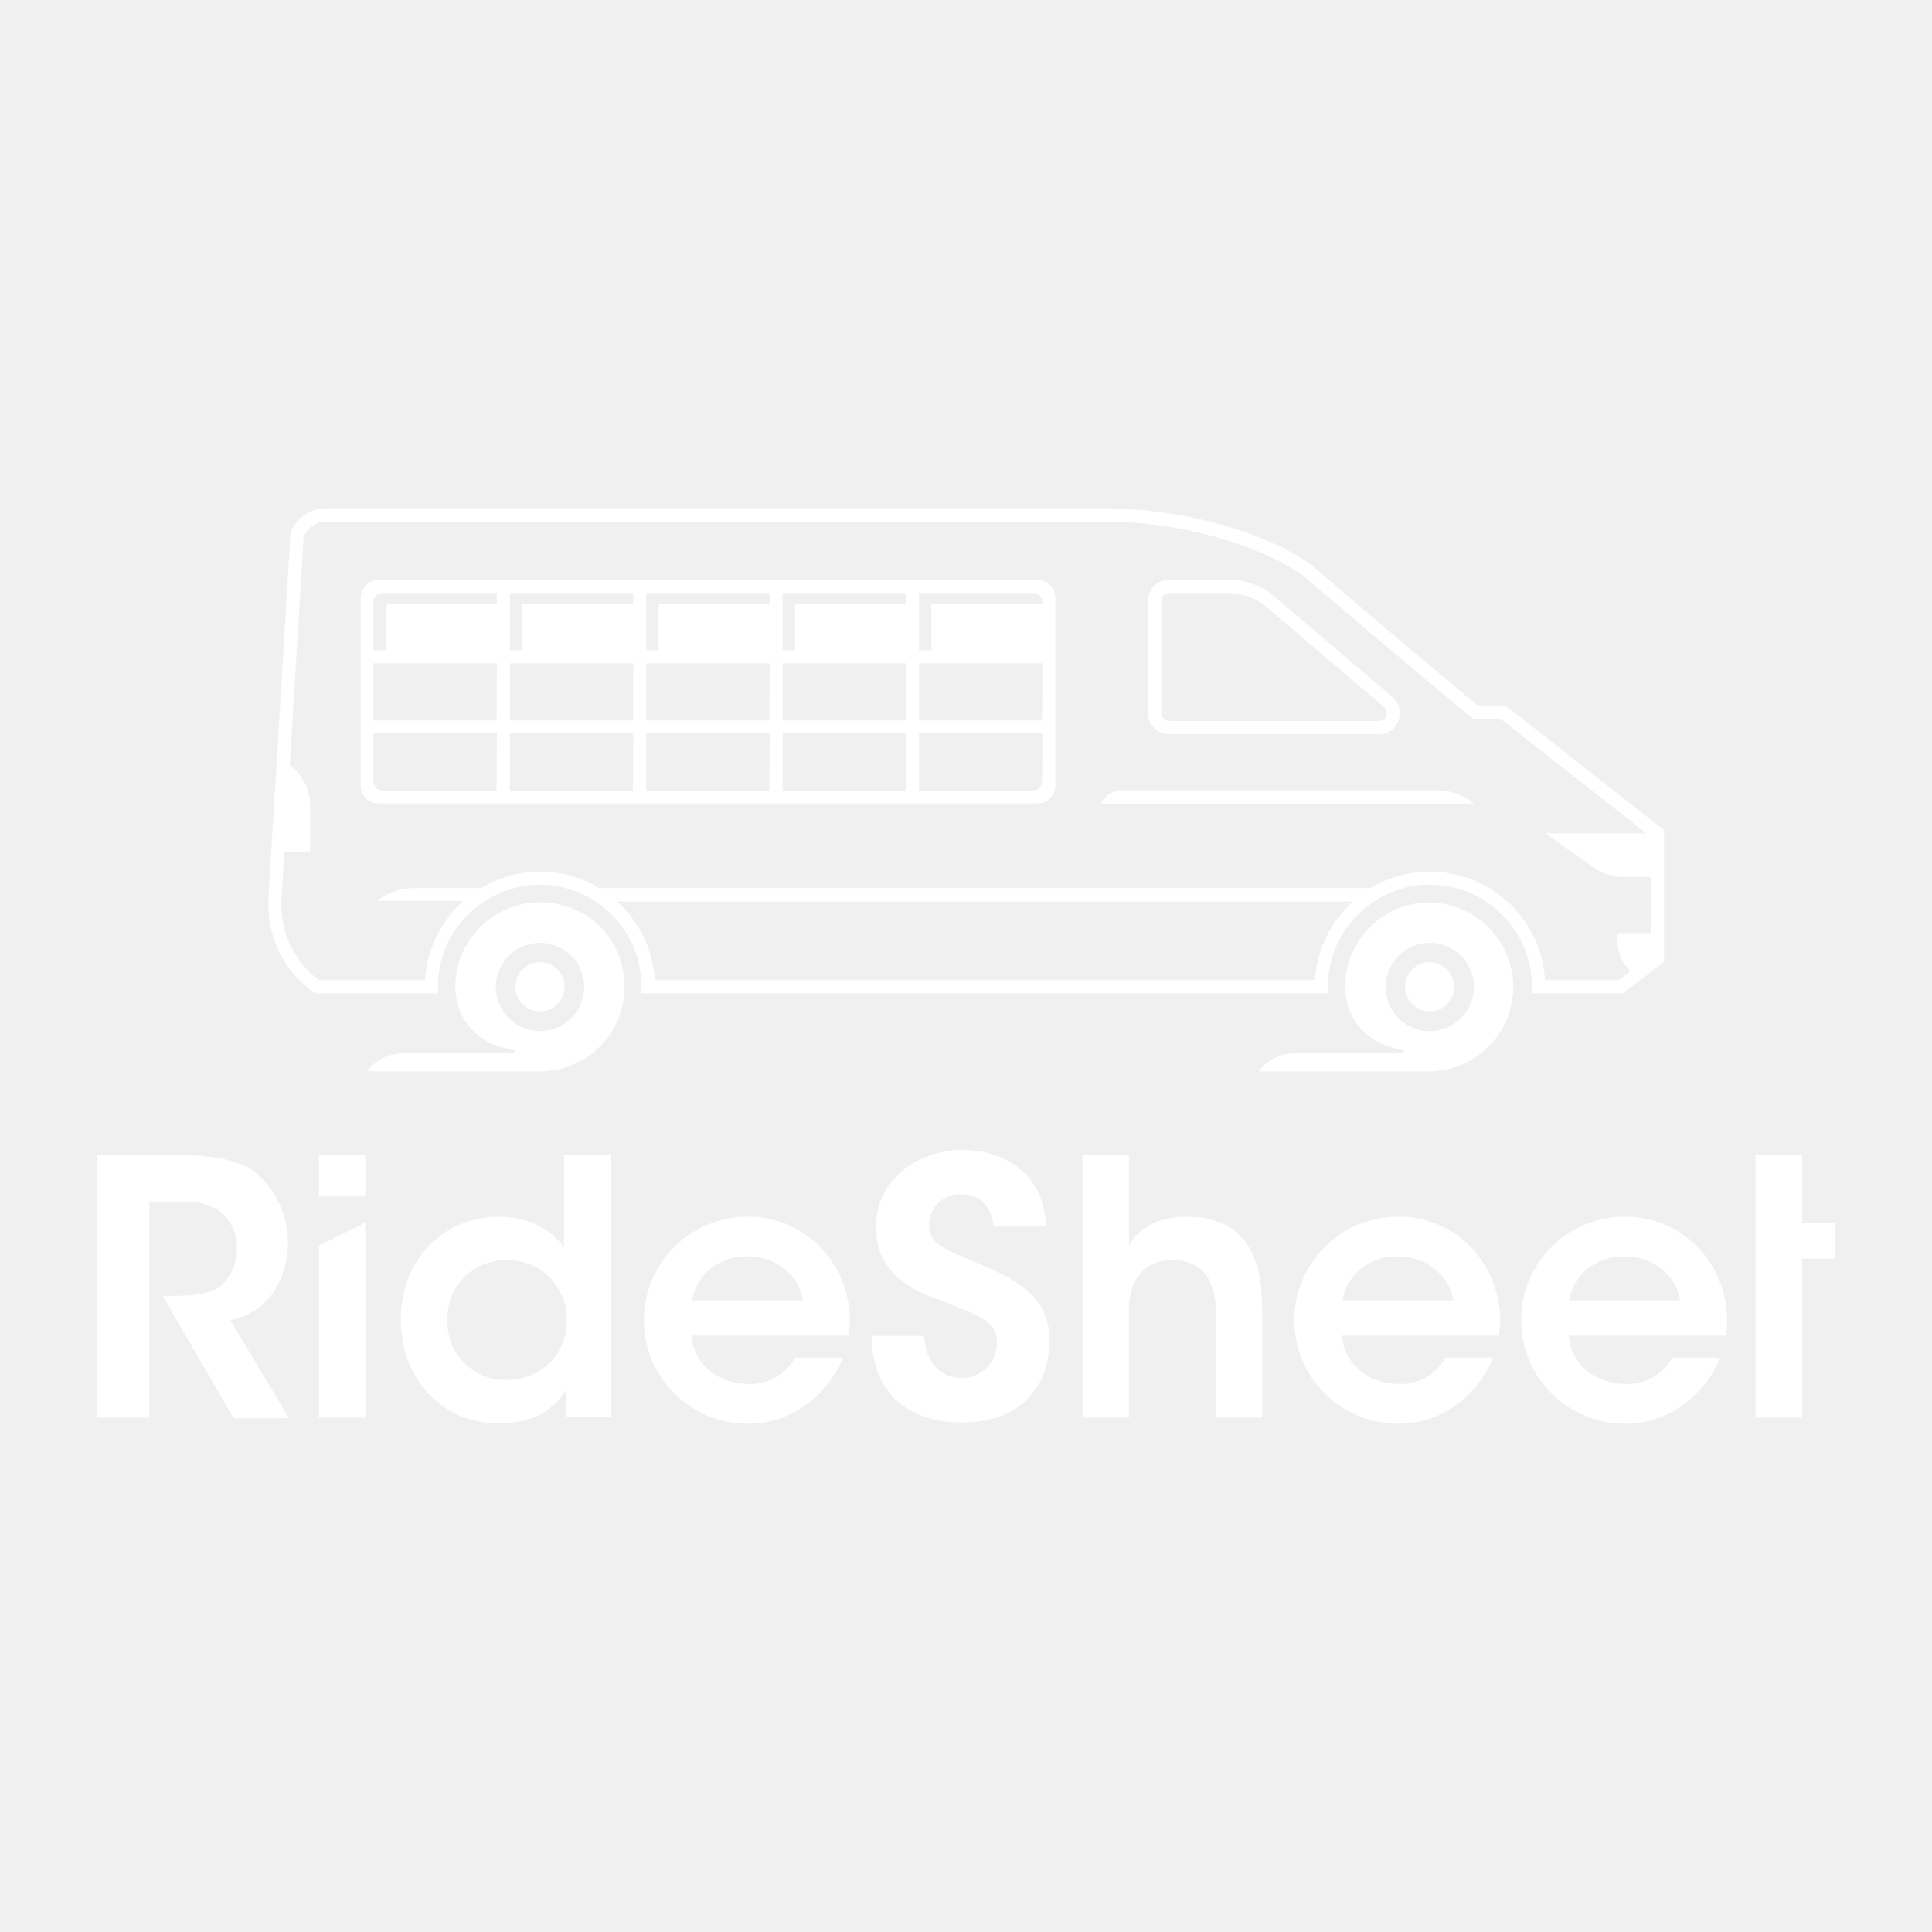
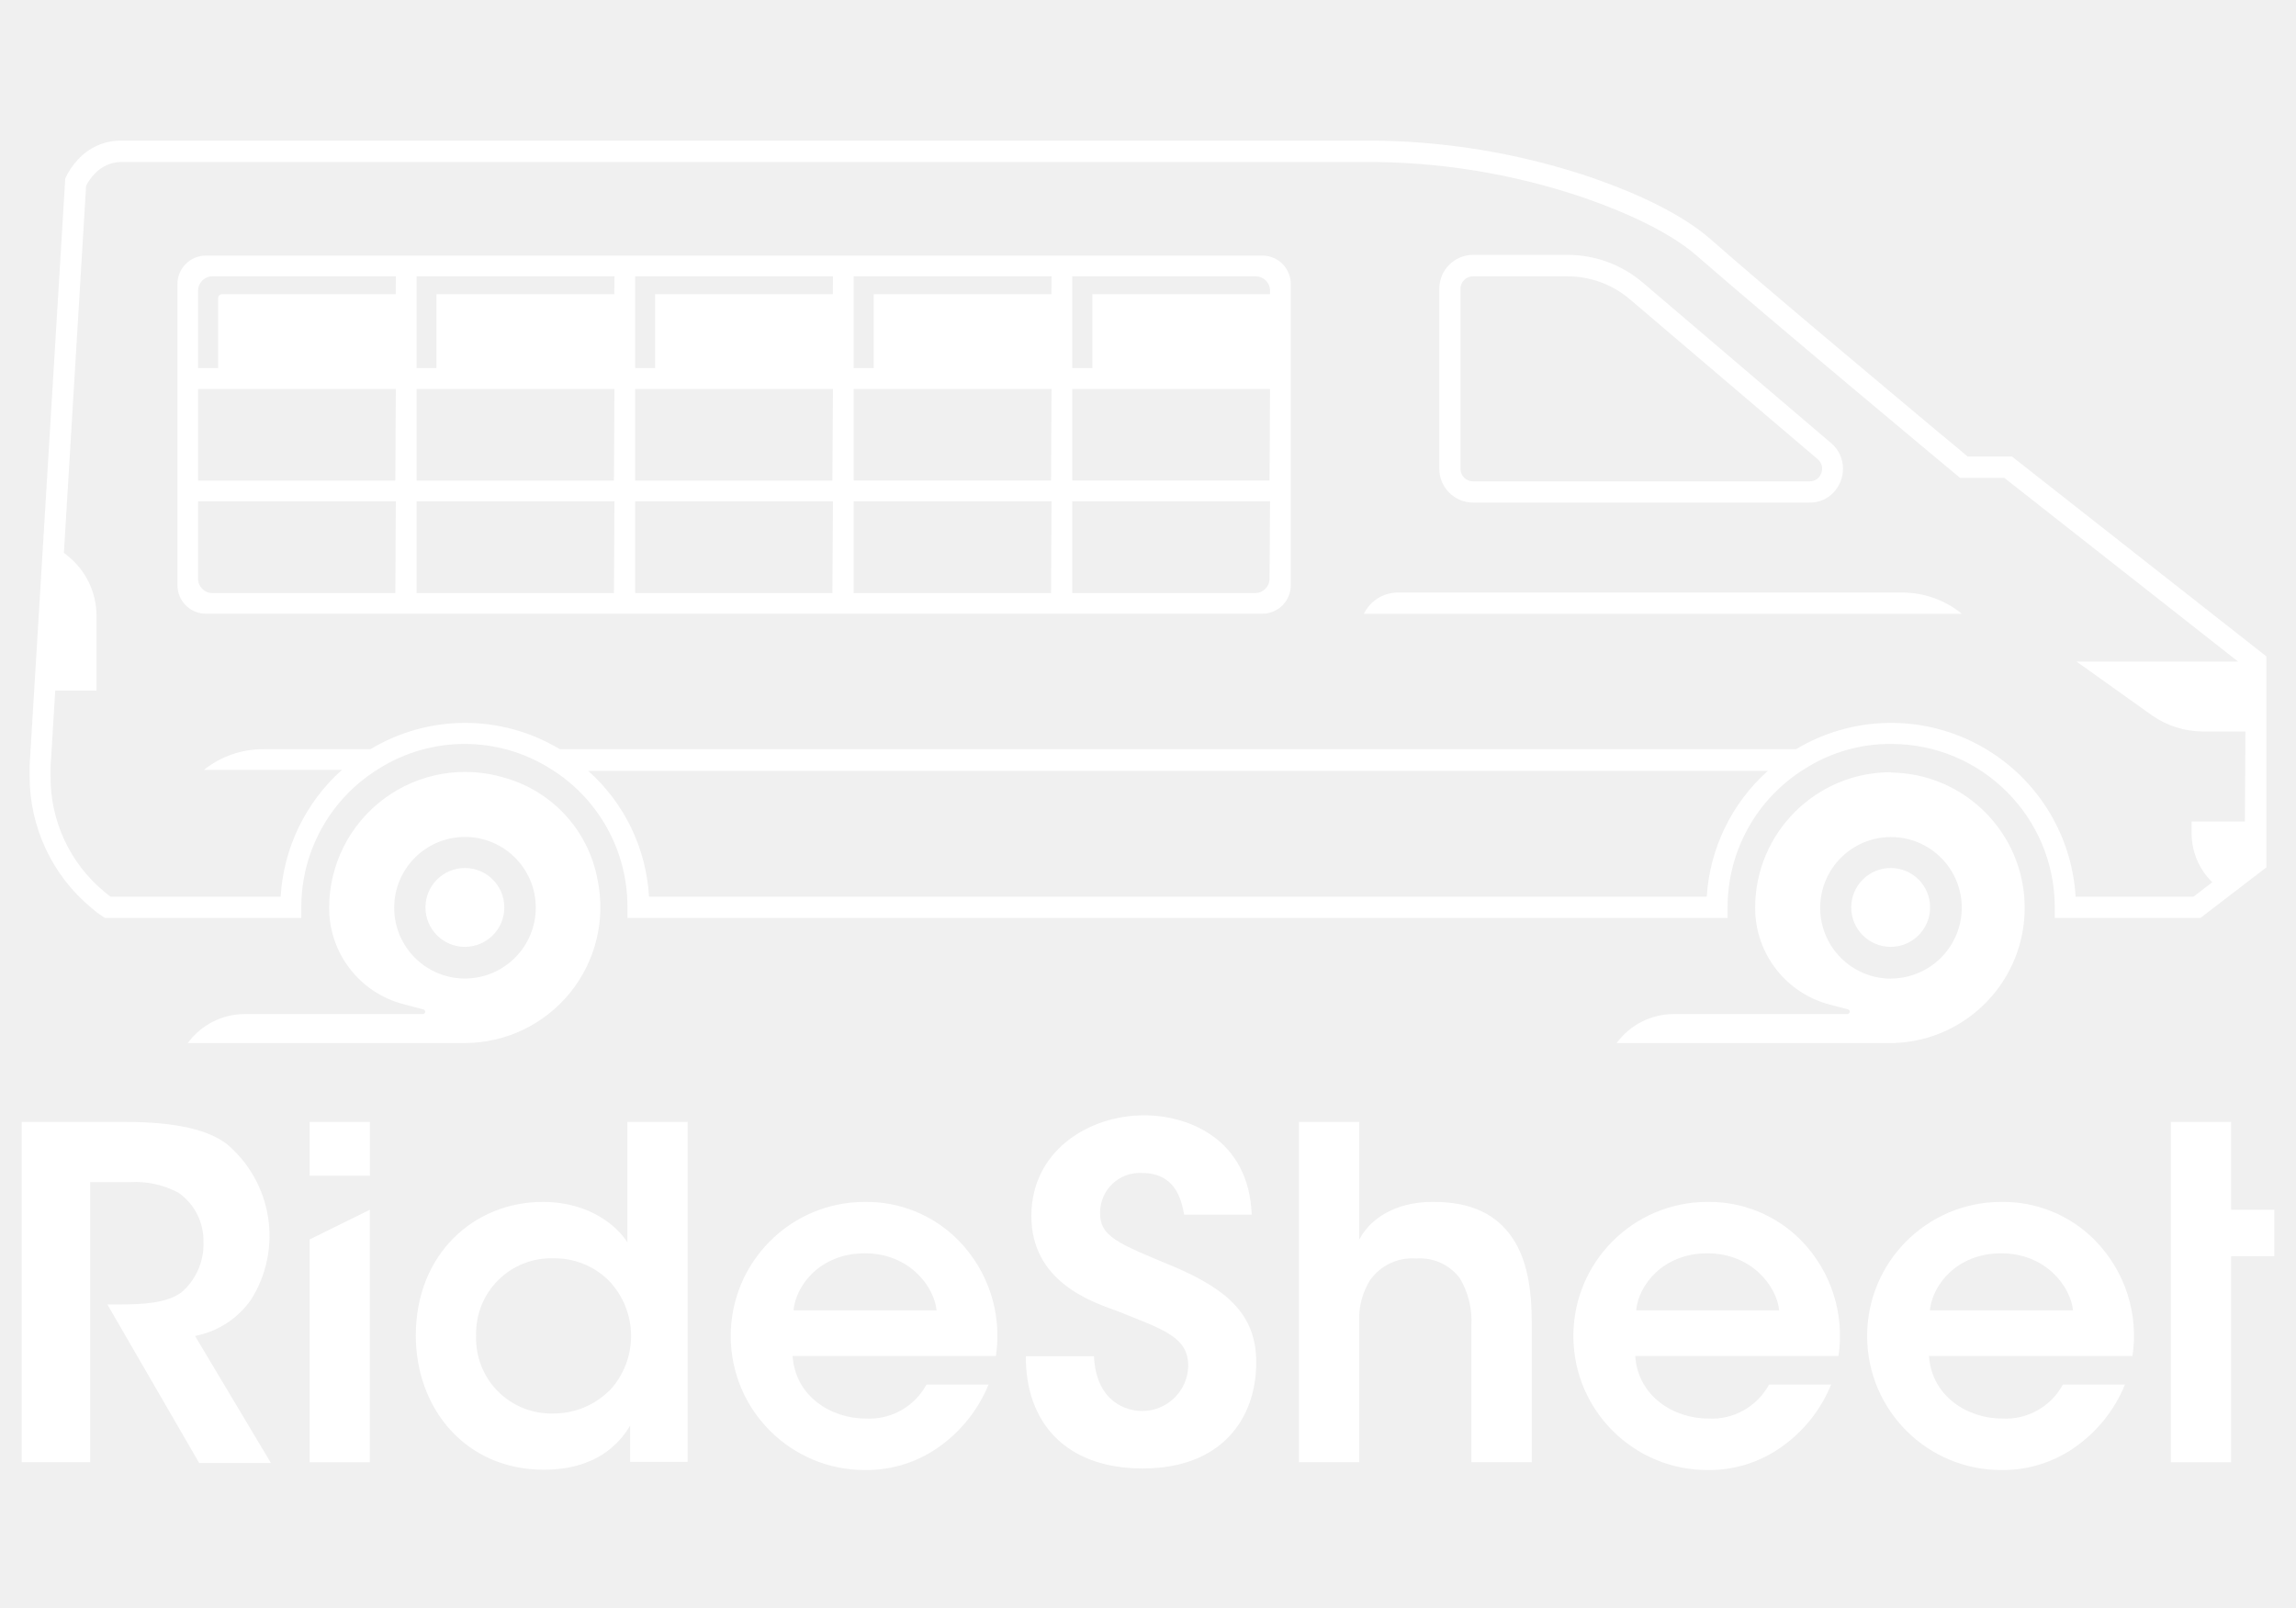
- <svg xmlns="http://www.w3.org/2000/svg" id="Layer_1" data-name="Layer 1" viewBox="0 0 300 300">
-   <defs>
-     <style>.cls-1{fill:#ffffff;}.cls-2{fill:#ffffff;}</style>
+ <svg xmlns="http://www.w3.org/2000/svg" id="Layer_1" data-name="Layer 1" viewBox="0 0 300 210" version="1.1" width="300" height="210">
+   <defs id="defs1">
+     <style id="style1">.cls-1{fill:#ffffff;}.cls-2{fill:#ffffff;}</style>
  </defs>
-   <polygon class="cls-1" points="279.82 189.87 279.82 179.34 272.6 179.34 272.6 220.13 279.82 220.13 279.82 195.44 285 195.44 285 189.87 279.82 189.87" />
-   <path class="cls-2" d="M163.8,95.2v7.5H144.64V93.81h17.77A1.39,1.39,0,0,1,163.8,95.2Z" />
-   <rect class="cls-2" x="123.46" y="93.81" width="19.17" height="8.89" />
-   <rect class="cls-2" x="102.28" y="93.81" width="19.17" height="8.89" />
-   <rect class="cls-2" x="81.1" y="93.81" width="19.17" height="8.89" />
-   <path class="cls-2" d="M79.09,93.81v8.89H59.94V94.2a.39.39,0,0,1,.39-.39Z" />
-   <path class="cls-2" d="M42.51,200.62a14.37,14.37,0,0,0-3-18.69c-2.2-1.6-5.84-2.59-12.18-2.59H15v40.79h8.21V186.56H28a10.85,10.85,0,0,1,5.79,1.27,7,7,0,0,1,3,5.9,7.62,7.62,0,0,1-2.59,6c-1.71,1.32-4.63,1.49-7.33,1.49h-1.6l11,19h8.6L35.78,205A10.68,10.68,0,0,0,42.51,200.62Z" />
-   <polygon class="cls-2" points="49.51 220.13 56.73 220.13 56.73 189.87 49.51 193.43 49.51 220.13" />
-   <path class="cls-2" d="M87.6,189.37v4.41c-1.1-1.76-4.35-4.85-10.14-4.85-8.22,0-15.22,6.23-15.22,16,0,8.82,6,16.1,15.33,16.1,6.17,0,9-3,10.36-5.29v4.35h6.89V179.34H87.6Zm-2.15,22.16a9.45,9.45,0,0,1-6.72,2.76A9,9,0,0,1,69.47,205v-.05a9,9,0,0,1,9.31-9.26,9.2,9.2,0,0,1,6.56,2.64,9.59,9.59,0,0,1,.11,13.23Z" />
-   <path class="cls-2" d="M116,188.93a16.07,16.07,0,0,0,.11,32.14,15,15,0,0,0,8.66-2.65,17.11,17.11,0,0,0,6.12-7.6h-7.44a7.8,7.8,0,0,1-7.28,4.08c-4.14,0-8.44-2.65-8.77-7.5h24.37a16.32,16.32,0,0,0-4.47-13.84A15.45,15.45,0,0,0,116,188.93Zm-8.49,13c.28-3,3.2-6.84,8.55-6.84s8.32,4,8.6,6.84Z" />
-   <path class="cls-1" d="M153.26,196.76c-6.89-2.87-9.1-3.64-9-6.67a4.75,4.75,0,0,1,5-4.63c4,0,4.74,3.14,5.07,5h8.1c-.33-9-7.49-11.91-12.9-11.91-6.61,0-13.51,4.24-13.51,12.07s7.12,10.25,10.2,11.36c5.68,2.26,8.6,3.14,8.6,6.61a5.51,5.51,0,0,1-5.56,5.4c-1.77,0-5.46-1-5.74-6.56h-8.16c-.05,7.89,4.74,13.45,14,13.45,9.59,0,13.61-6.11,13.61-12.67C163,202.44,159.49,199.46,153.26,196.76Z" />
-   <path class="cls-1" d="M184.24,188.93c-3.58-.05-7.22,1.32-8.93,4.52V179.34h-7.22v40.79h7.22V203.21a8.79,8.79,0,0,1,1.27-4.85,6.21,6.21,0,0,1,5.57-2.65,6,6,0,0,1,5.23,2.37,10,10,0,0,1,1.38,5.74v16.31H196V203.48c0-4.07-.55-7.66-2.37-10.3S188.93,188.93,184.24,188.93Z" />
-   <path class="cls-1" d="M217,188.93a16.07,16.07,0,0,0,.11,32.14,14.93,14.93,0,0,0,8.65-2.65,17,17,0,0,0,6.12-7.6h-7.44a7.8,7.8,0,0,1-7.28,4.08c-4.13,0-8.43-2.65-8.76-7.5h24.36a16.34,16.34,0,0,0-4.46-13.84A15.45,15.45,0,0,0,217,188.93Zm-8.49,13c.27-3,3.2-6.84,8.54-6.84s8.33,4,8.6,6.84Z" />
-   <path class="cls-1" d="M252.21,188.93a16.07,16.07,0,0,0,.11,32.14,15,15,0,0,0,8.66-2.65,17,17,0,0,0,6.12-7.6h-7.44a7.8,7.8,0,0,1-7.28,4.08c-4.14,0-8.44-2.65-8.77-7.5H268a16.32,16.32,0,0,0-4.47-13.84A15.45,15.45,0,0,0,252.21,188.93Zm-8.49,13c.28-3,3.2-6.84,8.55-6.84s8.32,4,8.6,6.84Z" />
-   <path class="cls-1" d="M258,128.6l-24.26-19.06h-4.3c-.43-.38-1.34-1.14-2.66-2.22-5.4-4.53-17-14.21-22.24-18.84-2.88-2.5-7.13-4.42-11.35-5.91a67.76,67.76,0,0,0-22.29-3.64H50.58a5.59,5.59,0,0,0-4.22,1.84,6.7,6.7,0,0,0-1.24,1.85l0,.15-3.44,56.68c0,.35,0,.68,0,1a16.53,16.53,0,0,0,6,12.84h0a9.45,9.45,0,0,0,1.11.84l.23.12H68v-1.06a15.74,15.74,0,0,1,7.51-13.4h0a15.6,15.6,0,0,1,16.63,0h0a15.7,15.7,0,0,1,7.46,13.4v1.06H206.19v-1.06a15.76,15.76,0,0,1,7.49-13.4,15.35,15.35,0,0,1,8.36-2.4,15.84,15.84,0,0,1,15.85,15.8v1.06H252l6.39-4.9V128.9Zm-53.84,23.59H101.69A17.67,17.67,0,0,0,95.8,140H210.09A17.84,17.84,0,0,0,204.17,152.19Zm52.15-7.28h-5.16v1.19a6.61,6.61,0,0,0,2,4.69l-1.82,1.4H239.91a17.91,17.91,0,0,0-27.09-14.29H93.05a17.78,17.78,0,0,0-18.35,0H64.34a9.15,9.15,0,0,0-5.77,2H71.94A17.89,17.89,0,0,0,66,152.19H49.52c-.13-.11-.33-.23-.58-.46l0,0a14.35,14.35,0,0,1-5.23-11.22c0-.3,0-.61,0-.91l.45-7.38h4v-7.25a7.43,7.43,0,0,0-2.79-5.8l-.37-.3,2.15-35.56a4.63,4.63,0,0,1,.81-1.14A3.54,3.54,0,0,1,50.58,81H170.91a65,65,0,0,1,21.58,3.54c4.1,1.44,8.19,3.34,10.67,5.51,7.13,6.22,25.25,21.31,25.25,21.31l.31.25H233l22.65,17.8H240l7.31,5.21a8.59,8.59,0,0,0,4.93,1.56h4.12Z" />
-   <path class="cls-2" d="M87.7,140.67a13.17,13.17,0,0,0-17,12.55v.1a9.62,9.62,0,0,0,7.19,9.28l1.93.51a.23.23,0,0,1,0,.45H62.53A6.88,6.88,0,0,0,57,166.37H83.87A13.16,13.16,0,0,0,96.7,150.52,12.62,12.62,0,0,0,87.7,140.67Zm-3.83,19.45a6.86,6.86,0,1,1,6.85-6.9A6.88,6.88,0,0,1,83.87,160.12Z" />
-   <path class="cls-2" d="M222,140.13a13.14,13.14,0,0,0-13.14,13.09v.1a9.67,9.67,0,0,0,7.25,9.33l1.75.46a.23.23,0,0,1-.05.45H201a6.89,6.89,0,0,0-5.56,2.81h26.9v0a13.11,13.11,0,0,0-.31-26.21Zm0,20a6.86,6.86,0,1,1,6.88-6.9A6.88,6.88,0,0,1,222,160.12Z" />
-   <path class="cls-1" d="M83.85,149.41a3.82,3.82,0,1,0,3.82,3.82A3.82,3.82,0,0,0,83.85,149.41Z" />
-   <path class="cls-1" d="M222,149.41a3.82,3.82,0,1,0,3.81,3.82A3.81,3.81,0,0,0,222,149.41Z" />
-   <path class="cls-1" d="M181.52,114h32.59a3.09,3.09,0,0,0,2.37-1,3.35,3.35,0,0,0,.89-2.28,3.21,3.21,0,0,0-1.14-2.47L198,92.71A11.24,11.24,0,0,0,190.67,90h-9.15a3.28,3.28,0,0,0-3.26,3.29v17.44A3.27,3.27,0,0,0,181.52,114Zm-1.21-20.7a1.21,1.21,0,0,1,1.21-1.22h9.15a9.33,9.33,0,0,1,6,2.18l18.25,15.54a1.2,1.2,0,0,1,.43.91,1.33,1.33,0,0,1-.33.86,1.2,1.2,0,0,1-.88.38H181.52a1.22,1.22,0,0,1-1.21-1.21Z" />
-   <path class="cls-1" d="M223.1,122.72H174.24a3.67,3.67,0,0,0-3.29,2.06h57.94A9.13,9.13,0,0,0,223.1,122.72Z" />
-   <rect class="cls-1" x="49.51" y="179.34" width="7.22" height="6.45" />
-   <path class="cls-1" d="M161.11,90.07H58.75A2.76,2.76,0,0,0,56,92.84V122a2.76,2.76,0,0,0,2.76,2.77H161.11a2.76,2.76,0,0,0,2.76-2.77V92.84A2.76,2.76,0,0,0,161.11,90.07Zm-84,32.7H59.39A1.39,1.39,0,0,1,58,121.38v-7.5H77.16Zm0-10.9H58V103H77.16Zm0-10.9H58v-7.5a1.39,1.39,0,0,1,1.39-1.39H77.16Zm21.18,21.8H79.17v-8.89H98.34Zm0-10.9H79.17V103H98.34Zm0-10.9H79.17V92.08H98.34Zm21.17,21.8H100.35v-8.89h19.16Zm0-10.9H100.35V103h19.16Zm0-10.9H100.35V92.08h19.16Zm21.18,21.8H121.52v-8.89h19.17Zm0-10.9H121.52V103h19.17Zm0-10.9H121.52V92.08h19.17Zm21.17,20.41a1.39,1.39,0,0,1-1.39,1.39H142.7v-8.89h19.16Zm0-9.51H142.7V103h19.16Zm0-10.9H142.7V92.08h17.77a1.39,1.39,0,0,1,1.39,1.39Z" />
+   <g id="g2" transform="translate(-1.487639,-70)">
+     <path class="cls-2" d="m 170.051,110.315 v 10.114 h -25.839 v -11.989 h 23.965 a 1.875,1.875 0 0 1 1.875,1.875 z" id="path1" style="stroke-width:1.349" />
+     <rect class="cls-2" x="115.649" y="108.441" width="25.853" height="11.989" id="rect1" style="stroke-width:1.349" />
+     <rect class="cls-2" x="87.086" y="108.441" width="25.853" height="11.989" id="rect2" style="stroke-width:1.349" />
+     <rect class="cls-2" x="58.522" y="108.441" width="25.853" height="11.989" id="rect3" style="stroke-width:1.349" />
+     <path class="cls-2" d="m 55.812,108.441 v 11.989 H 29.986 v -11.463 a 0.526,0.526 0 0 1 0.526,-0.526 z" id="path3" style="stroke-width:1.349" />
+     <path class="cls-1" d="m 297.089,155.358 -32.717,-25.704 h -5.799 c -0.58,-0.512 -1.807,-1.537 -3.587,-2.994 -7.282,-6.109 -22.926,-19.164 -29.993,-25.408 -3.884,-3.371 -9.616,-5.961 -15.307,-7.97 A 91.381,91.381 0 0 0 179.626,88.373 H 17.363 a 7.539,7.539 0 0 0 -5.691,2.481 9.036,9.036 0 0 0 -1.672,2.495 v 0.202 L 5.36,169.991 c 0,0.472 0,0.917 0,1.349 a 22.292,22.292 0 0 0 8.092,17.316 v 0 a 12.744,12.744 0 0 0 1.497,1.133 l 0.31,0.162 H 40.856 v -1.43 a 21.227,21.227 0 0 1 10.128,-18.071 v 0 a 21.038,21.038 0 0 1 22.427,0 v 0 a 21.173,21.173 0 0 1 10.061,18.071 v 1.43 h 143.747 v -1.43 a 21.254,21.254 0 0 1 10.101,-18.071 20.701,20.701 0 0 1 11.274,-3.237 21.362,21.362 0 0 1 21.375,21.308 v 1.43 h 19.029 l 8.618,-6.608 v -27.579 z m -72.609,31.813 H 86.29 A 23.83,23.83 0 0 0 78.347,170.732 H 232.478 a 24.059,24.059 0 0 0 -7.984,16.439 z m 70.329,-9.818 h -6.959 v 1.605 a 8.914,8.914 0 0 0 2.697,6.325 l -2.454,1.888 h -15.401 A 24.153,24.153 0 0 0 236.16,167.9 H 74.638 a 23.978,23.978 0 0 0 -24.747,0 H 35.92 a 12.34,12.34 0 0 0 -7.781,2.697 h 18.031 a 24.126,24.126 0 0 0 -8.011,16.574 H 15.933 c -0.175,-0.148 -0.445,-0.31 -0.782,-0.62 v 0 A 19.352,19.352 0 0 1 8.098,171.42 c 0,-0.405 0,-0.823 0,-1.227 l 0.607,-9.953 h 5.394 v -9.777 a 10.02,10.02 0 0 0 -3.763,-7.822 L 9.838,142.236 12.737,94.28 a 6.244,6.244 0 0 1 1.092,-1.537 4.774,4.774 0 0 1 3.533,-1.578 H 179.64 a 87.659,87.659 0 0 1 29.103,4.774 c 5.529,1.942 11.045,4.504 14.39,7.431 9.615,8.388 34.052,28.739 34.052,28.739 l 0.418,0.337 h 5.772 l 30.546,24.005 h -21.106 l 9.858,7.026 a 11.584,11.584 0 0 0 6.649,2.104 h 5.556 z" id="path11" style="stroke-width:1.349" />
+     <path class="cls-2" d="m 67.423,171.636 a 17.761,17.761 0 0 0 -22.926,16.925 v 0.135 a 12.974,12.974 0 0 0 9.696,12.515 l 2.603,0.688 a 0.31,0.31 0 0 1 0,0.607 H 33.479 a 9.278,9.278 0 0 0 -7.458,3.79 H 62.258 A 17.748,17.748 0 0 0 79.56,184.92 17.019,17.019 0 0 0 67.423,171.636 Z m -5.165,26.23 a 9.251,9.251 0 1 1 9.238,-9.305 9.278,9.278 0 0 1 -9.238,9.305 z" id="path12" style="stroke-width:1.349" />
+     <path class="cls-2" d="m 248.54,170.908 a 17.721,17.721 0 0 0 -17.721,17.653 v 0.135 a 13.041,13.041 0 0 0 9.777,12.582 l 2.36,0.62 a 0.31,0.31 0 0 1 -0.067,0.607 h -22.67 a 9.292,9.292 0 0 0 -7.498,3.79 h 36.277 v 0 a 17.68,17.68 0 0 0 -0.418,-35.347 z m 0,26.972 a 9.251,9.251 0 1 1 9.278,-9.305 9.278,9.278 0 0 1 -9.278,9.292 z" id="path13" style="stroke-width:1.349" />
+     <path class="cls-1" d="m 62.231,183.423 a 5.152,5.152 0 1 0 5.152,5.152 5.152,5.152 0 0 0 -5.152,-5.152 z" id="path14" style="stroke-width:1.349" />
+     <path class="cls-1" d="m 248.54,183.423 a 5.152,5.152 0 1 0 5.138,5.152 5.138,5.138 0 0 0 -5.138,-5.152 z" id="path15" style="stroke-width:1.349" />
+     <path class="cls-1" d="m 193.948,135.669 h 43.951 a 4.167,4.167 0 0 0 3.196,-1.349 4.518,4.518 0 0 0 1.2,-3.075 4.329,4.329 0 0 0 -1.537,-3.331 l -24.585,-20.957 a 15.158,15.158 0 0 0 -9.885,-3.655 h -12.34 a 4.423,4.423 0 0 0 -4.396,4.437 v 23.52 a 4.41,4.41 0 0 0 4.396,4.41 z m -1.632,-27.916 a 1.632,1.632 0 0 1 1.632,-1.645 h 12.34 a 12.582,12.582 0 0 1 8.092,2.94 l 24.612,20.957 a 1.618,1.618 0 0 1 0.58,1.227 1.794,1.794 0 0 1 -0.445,1.16 1.618,1.618 0 0 1 -1.187,0.512 h -43.991 a 1.645,1.645 0 0 1 -1.632,-1.632 z" id="path16" style="stroke-width:1.349" />
+     <path class="cls-1" d="m 250.023,147.429 h -65.893 a 4.949,4.949 0 0 0 -4.437,2.778 h 78.138 a 12.313,12.313 0 0 0 -7.808,-2.778 z" id="path17" style="stroke-width:1.349" />
+     <path class="cls-1" d="M 166.424,103.397 H 28.381 a 3.722,3.722 0 0 0 -3.709,3.736 v 39.325 a 3.722,3.722 0 0 0 3.722,3.736 H 166.424 a 3.722,3.722 0 0 0 3.722,-3.736 v -39.325 a 3.722,3.722 0 0 0 -3.722,-3.736 z M 53.141,147.496 H 29.244 a 1.875,1.875 0 0 1 -1.875,-1.875 v -10.114 h 25.839 z m 0,-14.7 H 27.37 v -11.962 h 25.839 z m 0,-14.7 H 27.37 v -10.114 a 1.875,1.875 0 0 1 1.875,-1.875 H 53.209 Z M 81.705,147.496 h -25.785 v -11.989 h 25.853 z m 0,-14.7 h -25.785 v -11.962 h 25.853 z m 0,-14.7 h -25.785 v -11.989 h 25.853 z M 110.254,147.496 H 84.483 v -11.989 h 25.839 z m 0,-14.7 H 84.483 v -11.962 h 25.839 z m 0,-14.7 H 84.483 v -11.989 h 25.839 z m 28.563,29.399 h -25.785 v -11.989 h 25.853 z m 0,-14.7 h -25.785 v -11.962 h 25.853 z m 0,-14.7 h -25.785 v -11.989 h 25.853 z m 28.55,27.525 a 1.875,1.875 0 0 1 -1.875,1.875 h -23.897 v -11.989 h 25.839 z m 0,-12.825 h -25.772 v -11.962 h 25.839 z m 0,-14.7 h -25.772 v -11.989 h 23.965 a 1.875,1.875 0 0 1 1.875,1.875 z" id="path18" style="stroke-width:1.349" />
+   </g>
+   <g id="g1" transform="matrix(1.090126,0,0,1.090126,-17.06913,-81.74709)">
+     <polygon class="cls-1" points="272.6,220.13 279.82,220.13 279.82,195.44 285,195.44 285,189.87 279.82,189.87 279.82,179.34 272.6,179.34 " id="polygon1" style="fill:#ffffff" transform="translate(3.256658,30.13039)" />
+     <path class="cls-2" d="m 45.767,230.75 a 14.37,14.37 0 0 0 -3,-18.69 c -2.2,-1.6 -5.84,-2.59 -12.18,-2.59 h -12.33 v 40.79 h 8.21 v -33.57 h 4.79 a 10.85,10.85 0 0 1 5.79,1.27 7,7 0 0 1 3,5.9 7.62,7.62 0 0 1 -2.59,6 c -1.71,1.32 -4.63,1.49 -7.33,1.49 h -1.6 l 11,19 h 8.6 l -9.09,-15.22 a 10.68,10.68 0 0 0 6.73,-4.38 z" id="path4" style="fill:#ffffff" />
+     <polygon class="cls-2" points="49.51,193.43 49.51,220.13 56.73,220.13 56.73,189.87 " id="polygon4" style="fill:#ffffff" transform="translate(3.256658,30.13039)" />
+     <path class="cls-2" d="m 90.857,219.5 v 4.41 c -1.1,-1.76 -4.35,-4.85 -10.14,-4.85 -8.22,0 -15.22,6.23 -15.22,16 0,8.82 6,16.1 15.33,16.1 6.17,0 9,-3 10.36,-5.29 v 4.35 h 6.89 v -40.75 h -7.22 z m -2.15,22.16 a 9.45,9.45 0 0 1 -6.72,2.76 9,9 0 0 1 -9.26,-9.29 v -0.05 a 9,9 0 0 1 9.31,-9.26 9.2,9.2 0 0 1 6.56,2.64 9.59,9.59 0 0 1 0.11,13.23 z" id="path5" style="fill:#ffffff" />
+     <path class="cls-2" d="m 119.257,219.06 a 16.07,16.07 0 0 0 0.11,32.14 15,15 0 0 0 8.66,-2.65 17.11,17.11 0 0 0 6.12,-7.6 h -7.44 a 7.8,7.8 0 0 1 -7.28,4.08 c -4.14,0 -8.44,-2.65 -8.77,-7.5 h 24.37 a 16.32,16.32 0 0 0 -4.47,-13.84 15.45,15.45 0 0 0 -11.3,-4.63 z m -8.49,13 c 0.28,-3 3.2,-6.84 8.55,-6.84 5.35,0 8.32,4 8.6,6.84 z" id="path6" style="fill:#ffffff" />
+     <path class="cls-1" d="m 156.517,226.89 c -6.89,-2.87 -9.1,-3.64 -9,-6.67 a 4.75,4.75 0 0 1 5,-4.63 c 4,0 4.74,3.14 5.07,5 h 8.1 c -0.33,-9 -7.49,-11.91 -12.9,-11.91 -6.61,0 -13.51,4.24 -13.51,12.07 0,7.83 7.12,10.25 10.2,11.36 5.68,2.26 8.6,3.14 8.6,6.61 a 5.51,5.51 0 0 1 -5.56,5.4 c -1.77,0 -5.46,-1 -5.74,-6.56 h -8.16 c -0.05,7.89 4.74,13.45 14,13.45 9.59,0 13.61,-6.11 13.61,-12.67 0.03,-5.77 -3.48,-8.75 -9.71,-11.45 z" id="path7" style="fill:#ffffff" />
+     <path class="cls-1" d="m 187.497,219.06 c -3.58,-0.05 -7.22,1.32 -8.93,4.52 v -14.11 h -7.22 v 40.79 h 7.22 v -16.92 a 8.79,8.79 0 0 1 1.27,-4.85 6.21,6.21 0 0 1 5.57,-2.65 6,6 0 0 1 5.23,2.37 10,10 0 0 1 1.38,5.74 v 16.31 h 7.24 v -16.65 c 0,-4.07 -0.55,-7.66 -2.37,-10.3 -1.82,-2.64 -4.7,-4.25 -9.39,-4.25 z" id="path8" style="fill:#ffffff" />
+     <path class="cls-1" d="m 220.257,219.06 a 16.07,16.07 0 0 0 0.11,32.14 14.93,14.93 0 0 0 8.65,-2.65 17,17 0 0 0 6.12,-7.6 h -7.44 a 7.8,7.8 0 0 1 -7.28,4.08 c -4.13,0 -8.43,-2.65 -8.76,-7.5 h 24.36 a 16.34,16.34 0 0 0 -4.46,-13.84 15.45,15.45 0 0 0 -11.3,-4.63 z m -8.49,13 c 0.27,-3 3.2,-6.84 8.54,-6.84 5.34,0 8.33,4 8.6,6.84 z" id="path9" style="fill:#ffffff" />
+     <path class="cls-1" d="m 255.467,219.06 a 16.07,16.07 0 0 0 0.11,32.14 15,15 0 0 0 8.66,-2.65 17,17 0 0 0 6.12,-7.6 h -7.44 a 7.8,7.8 0 0 1 -7.28,4.08 c -4.14,0 -8.44,-2.65 -8.77,-7.5 h 24.39 a 16.32,16.32 0 0 0 -4.47,-13.84 15.45,15.45 0 0 0 -11.32,-4.63 z m -8.49,13 c 0.28,-3 3.2,-6.84 8.55,-6.84 5.35,0 8.32,4 8.6,6.84 z" id="path10" style="fill:#ffffff" />
+     <rect class="cls-1" x="52.767" y="209.47" width="7.22" height="6.45" id="rect17" style="fill:#ffffff" />
+   </g>
</svg>
